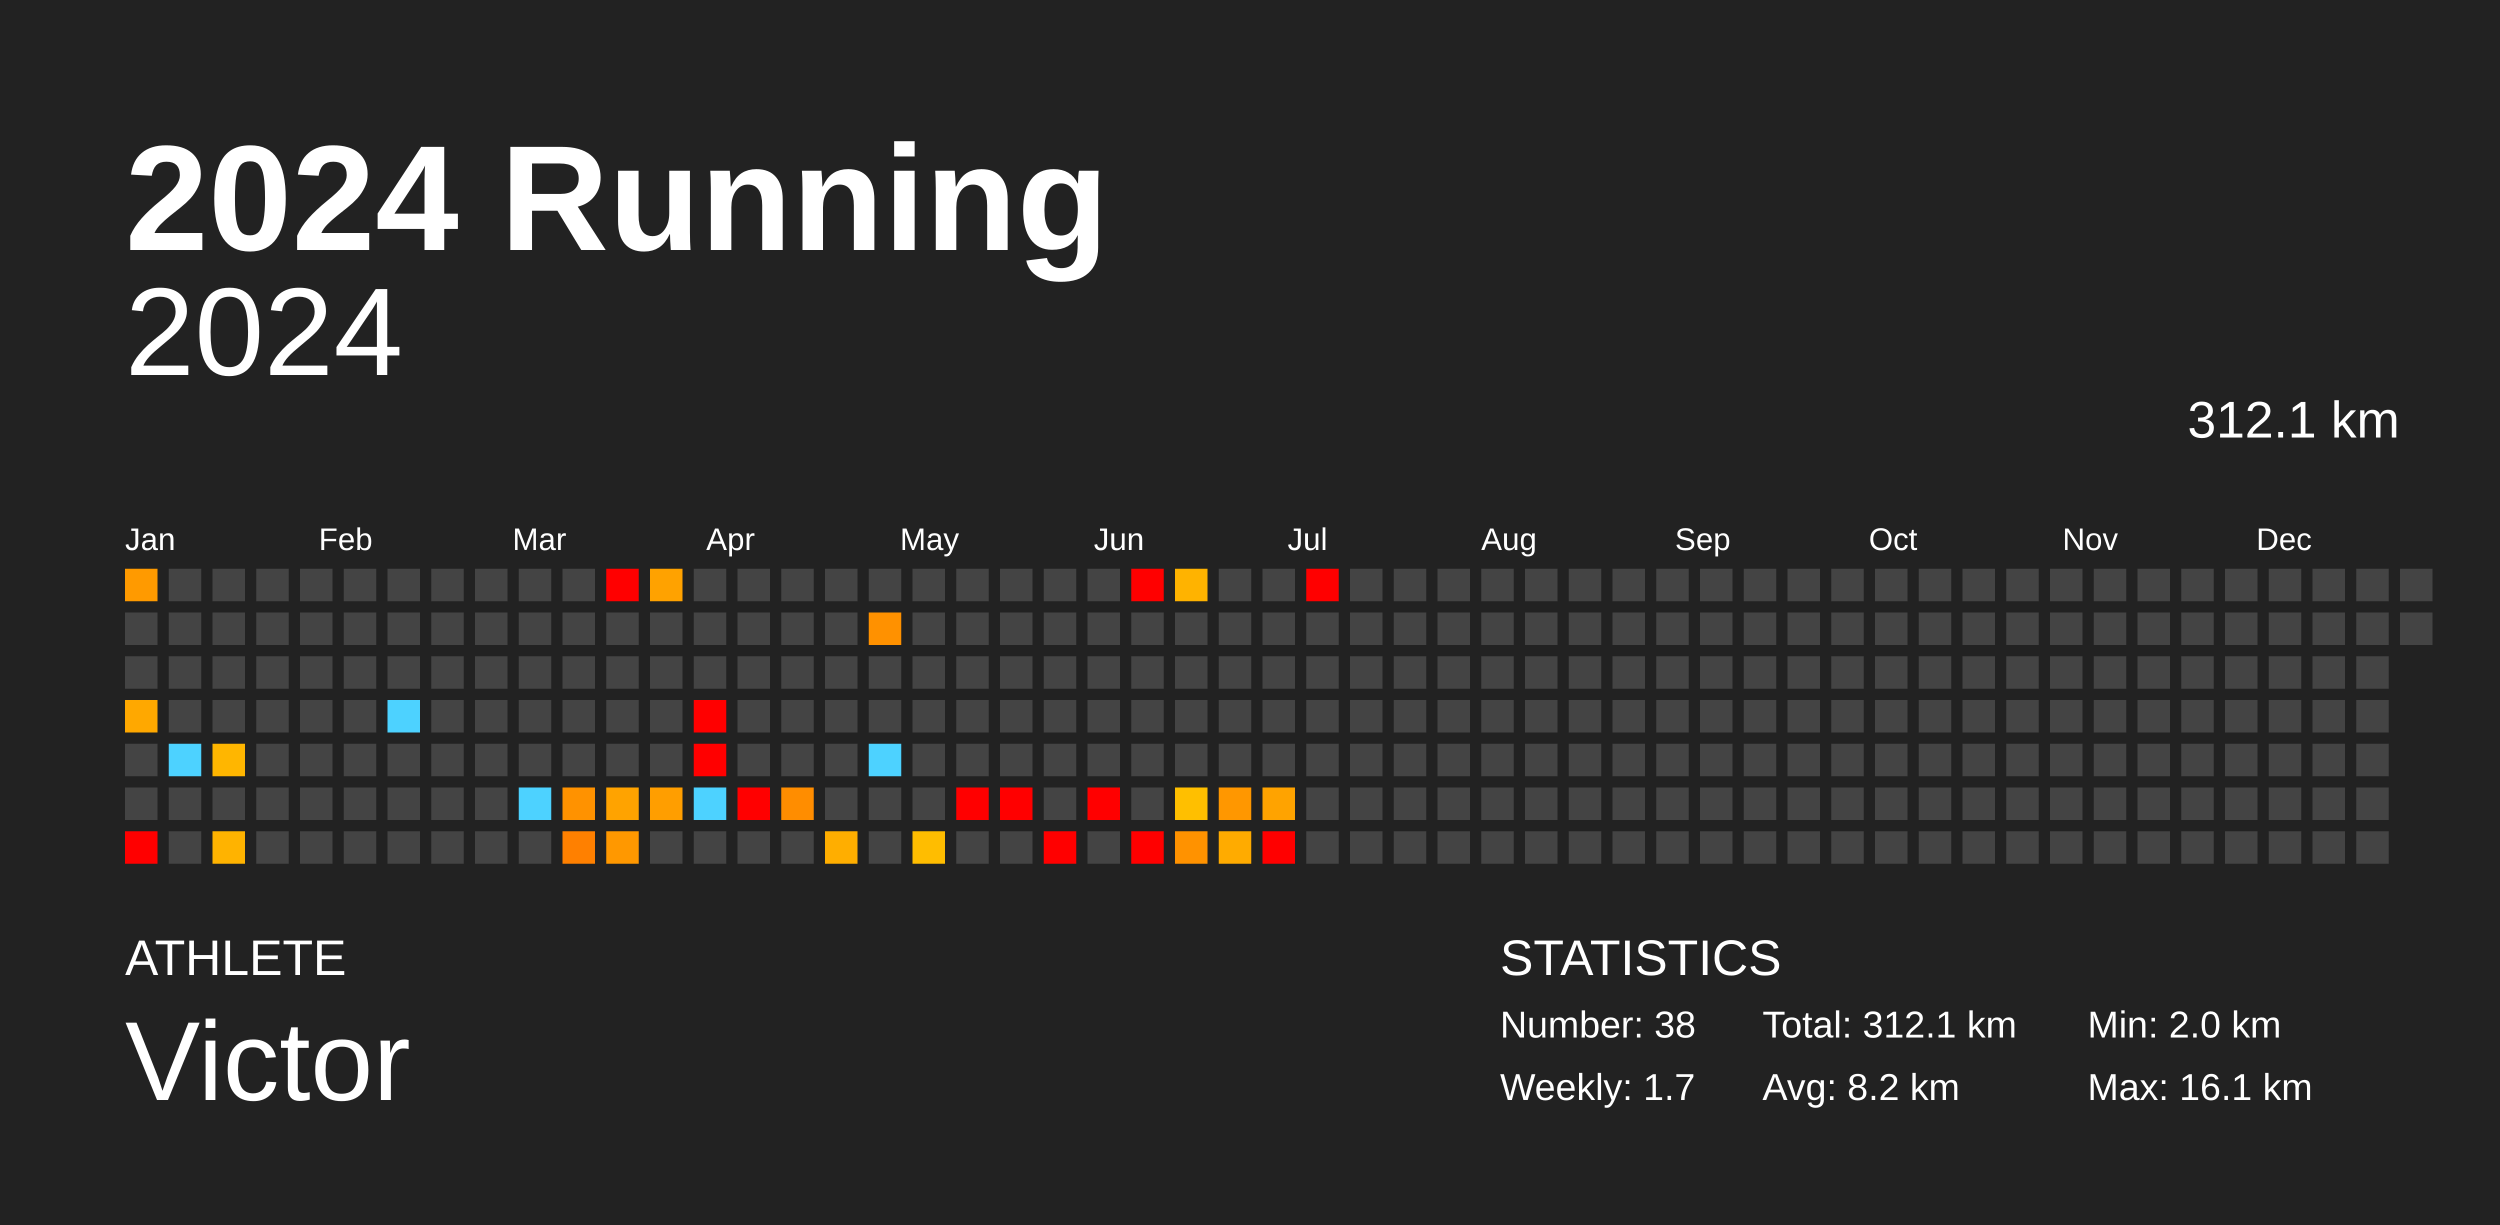
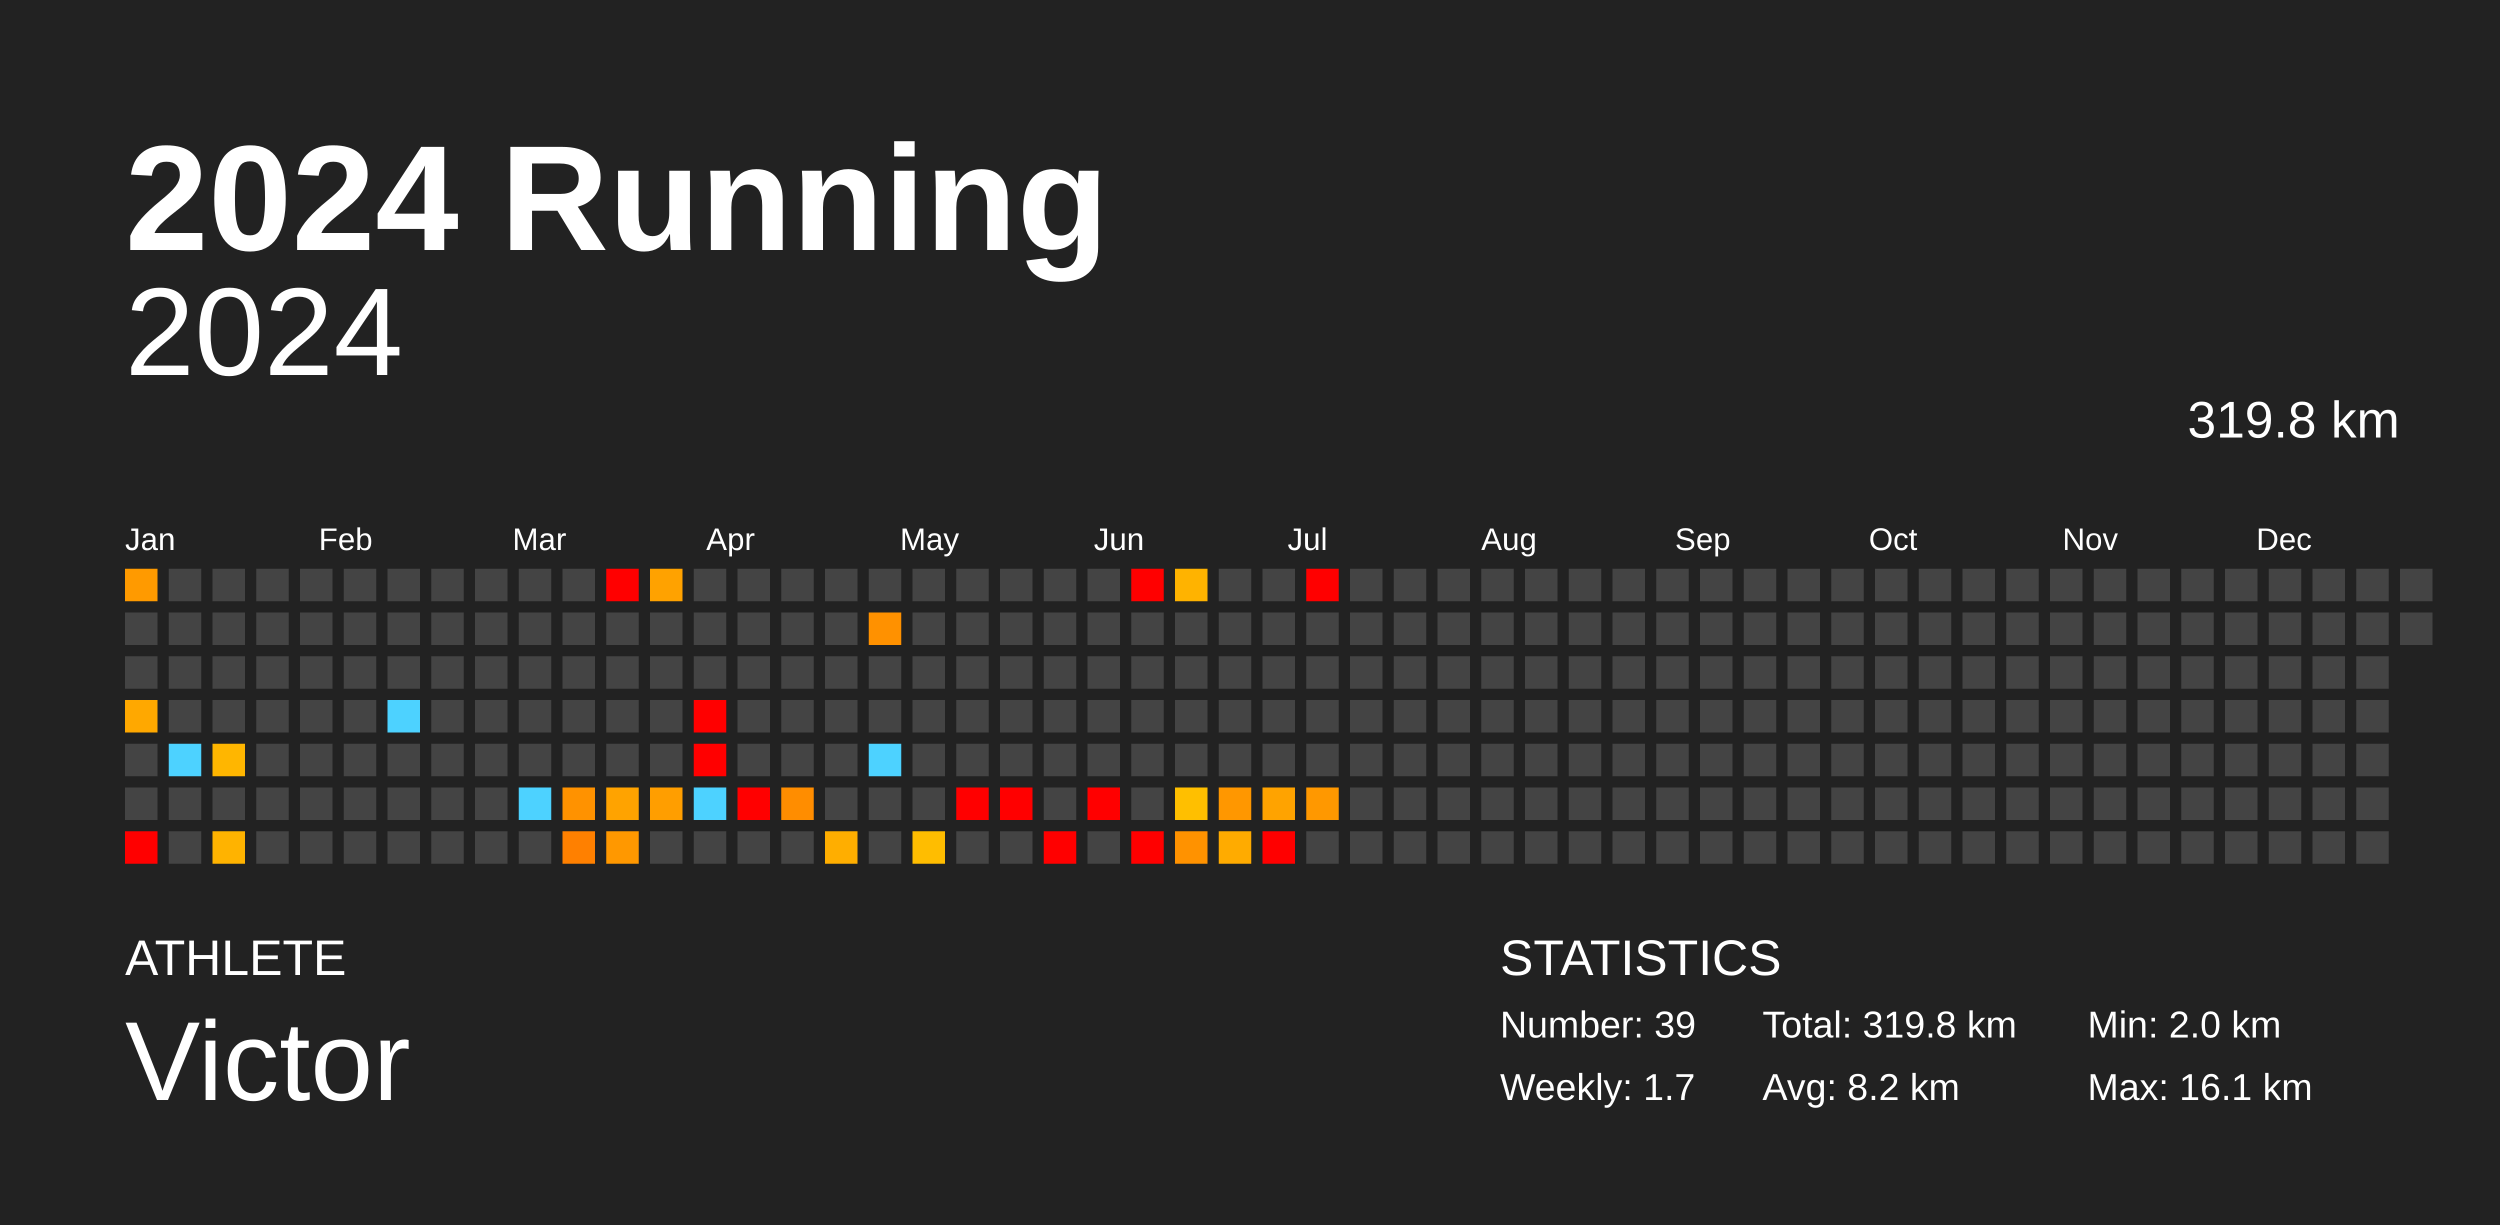
<svg xmlns="http://www.w3.org/2000/svg" baseProfile="full" height="98mm" version="1.1" viewBox="0,0,200,98" width="200mm">
  <defs />
  <rect fill="#222222" height="98" width="200" x="0" y="0" />
  <text fill="#FFFFFF" style="font-size:12px; font-family:Arial; font-weight:bold;" x="10" y="20">2024 Running</text>
  <text fill="#FFFFFF" style="font-size:4px; font-family:Arial" x="10" y="78">ATHLETE</text>
  <text fill="#FFFFFF" style="font-size:9px; font-family:Arial" x="10" y="88">Victor</text>
  <text fill="#FFFFFF" style="font-size:4px; font-family:Arial" x="120" y="78">STATISTICS</text>
-   <text fill="#FFFFFF" style="font-size:3px; font-family:Arial" x="120" y="83">Number: 38</text>
+   <text fill="#FFFFFF" style="font-size:3px; font-family:Arial" x="120" y="83">Number: 39</text>
  <text fill="#FFFFFF" style="font-size:3px; font-family:Arial" x="120" y="88">Weekly: 1.7</text>
-   <text fill="#FFFFFF" style="font-size:3px; font-family:Arial" x="141" y="83">Total: 312.1 km</text>
+   <text fill="#FFFFFF" style="font-size:3px; font-family:Arial" x="141" y="83">Total: 319.8 km</text>
  <text fill="#FFFFFF" style="font-size:3px; font-family:Arial" x="141" y="88">Avg: 8.2 km</text>
  <text fill="#FFFFFF" style="font-size:3px; font-family:Arial" x="167" y="83">Min: 2.0 km</text>
  <text fill="#FFFFFF" style="font-size:3px; font-family:Arial" x="167" y="88">Max: 16.1 km</text>
  <text alignment-baseline="hanging" fill="#FFFFFF" style="font-size:10.0px; font-family:Arial;" x="10" y="30">2024</text>
-   <text alignment-baseline="hanging" fill="#FFFFFF" style="font-size:4.125px; font-family:Arial;" x="175" y="35">312.1 km</text>
+   <text alignment-baseline="hanging" fill="#FFFFFF" style="font-size:4.125px; font-family:Arial;" x="175" y="35">319.8 km</text>
  <text fill="#FFFFFF" style="font-size:2.5px; font-family:Arial" x="10.0" y="44">Jan</text>
  <text fill="#FFFFFF" style="font-size:2.5px; font-family:Arial" x="25.5" y="44">Feb</text>
  <text fill="#FFFFFF" style="font-size:2.5px; font-family:Arial" x="41.0" y="44">Mar</text>
  <text fill="#FFFFFF" style="font-size:2.5px; font-family:Arial" x="56.5" y="44">Apr</text>
  <text fill="#FFFFFF" style="font-size:2.5px; font-family:Arial" x="72.0" y="44">May</text>
  <text fill="#FFFFFF" style="font-size:2.5px; font-family:Arial" x="87.5" y="44">Jun</text>
  <text fill="#FFFFFF" style="font-size:2.5px; font-family:Arial" x="103.0" y="44">Jul</text>
  <text fill="#FFFFFF" style="font-size:2.5px; font-family:Arial" x="118.5" y="44">Aug</text>
  <text fill="#FFFFFF" style="font-size:2.5px; font-family:Arial" x="134.0" y="44">Sep</text>
  <text fill="#FFFFFF" style="font-size:2.5px; font-family:Arial" x="149.5" y="44">Oct</text>
  <text fill="#FFFFFF" style="font-size:2.5px; font-family:Arial" x="165.0" y="44">Nov</text>
  <text fill="#FFFFFF" style="font-size:2.5px; font-family:Arial" x="180.5" y="44">Dec</text>
  <rect fill="#ff9a00" height="2.6" width="2.6" x="10.0" y="45.5" />
  <rect fill="#444444" height="2.6" width="2.6" x="10.0" y="49.0" />
  <rect fill="#444444" height="2.6" width="2.6" x="10.0" y="52.5" />
  <rect fill="#ffa800" height="2.6" width="2.6" x="10.0" y="56.0" />
  <rect fill="#444444" height="2.6" width="2.6" x="10.0" y="59.5" />
  <rect fill="#444444" height="2.6" width="2.6" x="10.0" y="63.0" />
  <rect fill="red" height="2.6" width="2.6" x="10.0" y="66.5" />
  <rect fill="#444444" height="2.6" width="2.6" x="13.5" y="45.5" />
  <rect fill="#444444" height="2.6" width="2.6" x="13.5" y="49.0" />
  <rect fill="#444444" height="2.6" width="2.6" x="13.5" y="52.5" />
  <rect fill="#444444" height="2.6" width="2.6" x="13.5" y="56.0" />
  <rect fill="#4dd2ff" height="2.6" width="2.6" x="13.5" y="59.5" />
  <rect fill="#444444" height="2.6" width="2.6" x="13.5" y="63.0" />
  <rect fill="#444444" height="2.6" width="2.6" x="13.5" y="66.5" />
  <rect fill="#444444" height="2.6" width="2.6" x="17.0" y="45.5" />
  <rect fill="#444444" height="2.6" width="2.6" x="17.0" y="49.0" />
  <rect fill="#444444" height="2.6" width="2.6" x="17.0" y="52.5" />
  <rect fill="#444444" height="2.6" width="2.6" x="17.0" y="56.0" />
  <rect fill="#ffb600" height="2.6" width="2.6" x="17.0" y="59.5" />
  <rect fill="#444444" height="2.6" width="2.6" x="17.0" y="63.0" />
  <rect fill="#ffb300" height="2.6" width="2.6" x="17.0" y="66.5" />
  <rect fill="#444444" height="2.6" width="2.6" x="20.5" y="45.5" />
  <rect fill="#444444" height="2.6" width="2.6" x="20.5" y="49.0" />
  <rect fill="#444444" height="2.6" width="2.6" x="20.5" y="52.5" />
  <rect fill="#444444" height="2.6" width="2.6" x="20.5" y="56.0" />
  <rect fill="#444444" height="2.6" width="2.6" x="20.5" y="59.5" />
  <rect fill="#444444" height="2.6" width="2.6" x="20.5" y="63.0" />
  <rect fill="#444444" height="2.6" width="2.6" x="20.5" y="66.5" />
  <rect fill="#444444" height="2.6" width="2.6" x="24.0" y="45.5" />
  <rect fill="#444444" height="2.6" width="2.6" x="24.0" y="49.0" />
  <rect fill="#444444" height="2.6" width="2.6" x="24.0" y="52.5" />
  <rect fill="#444444" height="2.6" width="2.6" x="24.0" y="56.0" />
  <rect fill="#444444" height="2.6" width="2.6" x="24.0" y="59.5" />
  <rect fill="#444444" height="2.6" width="2.6" x="24.0" y="63.0" />
  <rect fill="#444444" height="2.6" width="2.6" x="24.0" y="66.5" />
  <rect fill="#444444" height="2.6" width="2.6" x="27.5" y="45.5" />
  <rect fill="#444444" height="2.6" width="2.6" x="27.5" y="49.0" />
  <rect fill="#444444" height="2.6" width="2.6" x="27.5" y="52.5" />
  <rect fill="#444444" height="2.6" width="2.6" x="27.5" y="56.0" />
  <rect fill="#444444" height="2.6" width="2.6" x="27.5" y="59.5" />
  <rect fill="#444444" height="2.6" width="2.6" x="27.5" y="63.0" />
  <rect fill="#444444" height="2.6" width="2.6" x="27.5" y="66.5" />
  <rect fill="#444444" height="2.6" width="2.6" x="31.0" y="45.5" />
  <rect fill="#444444" height="2.6" width="2.6" x="31.0" y="49.0" />
  <rect fill="#444444" height="2.6" width="2.6" x="31.0" y="52.5" />
  <rect fill="#4dd2ff" height="2.6" width="2.6" x="31.0" y="56.0" />
  <rect fill="#444444" height="2.6" width="2.6" x="31.0" y="59.5" />
  <rect fill="#444444" height="2.6" width="2.6" x="31.0" y="63.0" />
  <rect fill="#444444" height="2.6" width="2.6" x="31.0" y="66.5" />
  <rect fill="#444444" height="2.6" width="2.6" x="34.5" y="45.5" />
  <rect fill="#444444" height="2.6" width="2.6" x="34.5" y="49.0" />
  <rect fill="#444444" height="2.6" width="2.6" x="34.5" y="52.5" />
  <rect fill="#444444" height="2.6" width="2.6" x="34.5" y="56.0" />
  <rect fill="#444444" height="2.6" width="2.6" x="34.5" y="59.5" />
  <rect fill="#444444" height="2.6" width="2.6" x="34.5" y="63.0" />
  <rect fill="#444444" height="2.6" width="2.6" x="34.5" y="66.5" />
  <rect fill="#444444" height="2.6" width="2.6" x="38.0" y="45.5" />
  <rect fill="#444444" height="2.6" width="2.6" x="38.0" y="49.0" />
  <rect fill="#444444" height="2.6" width="2.6" x="38.0" y="52.5" />
  <rect fill="#444444" height="2.6" width="2.6" x="38.0" y="56.0" />
  <rect fill="#444444" height="2.6" width="2.6" x="38.0" y="59.5" />
  <rect fill="#444444" height="2.6" width="2.6" x="38.0" y="63.0" />
  <rect fill="#444444" height="2.6" width="2.6" x="38.0" y="66.5" />
  <rect fill="#444444" height="2.6" width="2.6" x="41.5" y="45.5" />
  <rect fill="#444444" height="2.6" width="2.6" x="41.5" y="49.0" />
  <rect fill="#444444" height="2.6" width="2.6" x="41.5" y="52.5" />
  <rect fill="#444444" height="2.6" width="2.6" x="41.5" y="56.0" />
  <rect fill="#444444" height="2.6" width="2.6" x="41.5" y="59.5" />
  <rect fill="#4dd2ff" height="2.6" width="2.6" x="41.5" y="63.0" />
  <rect fill="#444444" height="2.6" width="2.6" x="41.5" y="66.5" />
  <rect fill="#444444" height="2.6" width="2.6" x="45.0" y="45.5" />
  <rect fill="#444444" height="2.6" width="2.6" x="45.0" y="49.0" />
  <rect fill="#444444" height="2.6" width="2.6" x="45.0" y="52.5" />
  <rect fill="#444444" height="2.6" width="2.6" x="45.0" y="56.0" />
  <rect fill="#444444" height="2.6" width="2.6" x="45.0" y="59.5" />
  <rect fill="#ff9200" height="2.6" width="2.6" x="45.0" y="63.0" />
  <rect fill="#ff8000" height="2.6" width="2.6" x="45.0" y="66.5" />
  <rect fill="red" height="2.6" width="2.6" x="48.5" y="45.5" />
  <rect fill="#444444" height="2.6" width="2.6" x="48.5" y="49.0" />
  <rect fill="#444444" height="2.6" width="2.6" x="48.5" y="52.5" />
  <rect fill="#444444" height="2.6" width="2.6" x="48.5" y="56.0" />
  <rect fill="#444444" height="2.6" width="2.6" x="48.5" y="59.5" />
  <rect fill="#ffa300" height="2.6" width="2.6" x="48.5" y="63.0" />
  <rect fill="#ff9800" height="2.6" width="2.6" x="48.5" y="66.5" />
  <rect fill="#ffa200" height="2.6" width="2.6" x="52.0" y="45.5" />
  <rect fill="#444444" height="2.6" width="2.6" x="52.0" y="49.0" />
  <rect fill="#444444" height="2.6" width="2.6" x="52.0" y="52.5" />
  <rect fill="#444444" height="2.6" width="2.6" x="52.0" y="56.0" />
  <rect fill="#444444" height="2.6" width="2.6" x="52.0" y="59.5" />
  <rect fill="#ff9e00" height="2.6" width="2.6" x="52.0" y="63.0" />
  <rect fill="#444444" height="2.6" width="2.6" x="52.0" y="66.5" />
  <rect fill="#444444" height="2.6" width="2.6" x="55.5" y="45.5" />
  <rect fill="#444444" height="2.6" width="2.6" x="55.5" y="49.0" />
  <rect fill="#444444" height="2.6" width="2.6" x="55.5" y="52.5" />
  <rect fill="red" height="2.6" width="2.6" x="55.5" y="56.0" />
  <rect fill="red" height="2.6" width="2.6" x="55.5" y="59.5" />
  <rect fill="#4dd2ff" height="2.6" width="2.6" x="55.5" y="63.0" />
  <rect fill="#444444" height="2.6" width="2.6" x="55.5" y="66.5" />
  <rect fill="#444444" height="2.6" width="2.6" x="59.0" y="45.5" />
  <rect fill="#444444" height="2.6" width="2.6" x="59.0" y="49.0" />
  <rect fill="#444444" height="2.6" width="2.6" x="59.0" y="52.5" />
  <rect fill="#444444" height="2.6" width="2.6" x="59.0" y="56.0" />
  <rect fill="#444444" height="2.6" width="2.6" x="59.0" y="59.5" />
  <rect fill="red" height="2.6" width="2.6" x="59.0" y="63.0" />
  <rect fill="#444444" height="2.6" width="2.6" x="59.0" y="66.5" />
  <rect fill="#444444" height="2.6" width="2.6" x="62.5" y="45.5" />
  <rect fill="#444444" height="2.6" width="2.6" x="62.5" y="49.0" />
  <rect fill="#444444" height="2.6" width="2.6" x="62.5" y="52.5" />
  <rect fill="#444444" height="2.6" width="2.6" x="62.5" y="56.0" />
  <rect fill="#444444" height="2.6" width="2.6" x="62.5" y="59.5" />
  <rect fill="#ff8d00" height="2.6" width="2.6" x="62.5" y="63.0" />
  <rect fill="#444444" height="2.6" width="2.6" x="62.5" y="66.5" />
  <rect fill="#444444" height="2.6" width="2.6" x="66.0" y="45.5" />
  <rect fill="#444444" height="2.6" width="2.6" x="66.0" y="49.0" />
  <rect fill="#444444" height="2.6" width="2.6" x="66.0" y="52.5" />
  <rect fill="#444444" height="2.6" width="2.6" x="66.0" y="56.0" />
  <rect fill="#444444" height="2.6" width="2.6" x="66.0" y="59.5" />
  <rect fill="#444444" height="2.6" width="2.6" x="66.0" y="63.0" />
  <rect fill="#ffae00" height="2.6" width="2.6" x="66.0" y="66.5" />
  <rect fill="#444444" height="2.6" width="2.6" x="69.5" y="45.5" />
  <rect fill="#ff9100" height="2.6" width="2.6" x="69.5" y="49.0" />
  <rect fill="#444444" height="2.6" width="2.6" x="69.5" y="52.5" />
  <rect fill="#444444" height="2.6" width="2.6" x="69.5" y="56.0" />
  <rect fill="#4dd2ff" height="2.6" width="2.6" x="69.5" y="59.5" />
  <rect fill="#444444" height="2.6" width="2.6" x="69.5" y="63.0" />
  <rect fill="#444444" height="2.6" width="2.6" x="69.5" y="66.5" />
  <rect fill="#444444" height="2.6" width="2.6" x="73.0" y="45.5" />
  <rect fill="#444444" height="2.6" width="2.6" x="73.0" y="49.0" />
  <rect fill="#444444" height="2.6" width="2.6" x="73.0" y="52.5" />
  <rect fill="#444444" height="2.6" width="2.6" x="73.0" y="56.0" />
  <rect fill="#444444" height="2.6" width="2.6" x="73.0" y="59.5" />
  <rect fill="#444444" height="2.6" width="2.6" x="73.0" y="63.0" />
  <rect fill="#ffbd00" height="2.6" width="2.6" x="73.0" y="66.5" />
  <rect fill="#444444" height="2.6" width="2.6" x="76.5" y="45.5" />
  <rect fill="#444444" height="2.6" width="2.6" x="76.5" y="49.0" />
  <rect fill="#444444" height="2.6" width="2.6" x="76.5" y="52.5" />
  <rect fill="#444444" height="2.6" width="2.6" x="76.5" y="56.0" />
  <rect fill="#444444" height="2.6" width="2.6" x="76.5" y="59.5" />
  <rect fill="red" height="2.6" width="2.6" x="76.5" y="63.0" />
  <rect fill="#444444" height="2.6" width="2.6" x="76.5" y="66.5" />
  <rect fill="#444444" height="2.6" width="2.6" x="80.0" y="45.5" />
  <rect fill="#444444" height="2.6" width="2.6" x="80.0" y="49.0" />
  <rect fill="#444444" height="2.6" width="2.6" x="80.0" y="52.5" />
  <rect fill="#444444" height="2.6" width="2.6" x="80.0" y="56.0" />
  <rect fill="#444444" height="2.6" width="2.6" x="80.0" y="59.5" />
  <rect fill="red" height="2.6" width="2.6" x="80.0" y="63.0" />
  <rect fill="#444444" height="2.6" width="2.6" x="80.0" y="66.5" />
  <rect fill="#444444" height="2.6" width="2.6" x="83.5" y="45.5" />
  <rect fill="#444444" height="2.6" width="2.6" x="83.5" y="49.0" />
  <rect fill="#444444" height="2.6" width="2.6" x="83.5" y="52.5" />
  <rect fill="#444444" height="2.6" width="2.6" x="83.5" y="56.0" />
  <rect fill="#444444" height="2.6" width="2.6" x="83.5" y="59.5" />
  <rect fill="#444444" height="2.6" width="2.6" x="83.5" y="63.0" />
  <rect fill="red" height="2.6" width="2.6" x="83.5" y="66.5" />
  <rect fill="#444444" height="2.6" width="2.6" x="87.0" y="45.5" />
  <rect fill="#444444" height="2.6" width="2.6" x="87.0" y="49.0" />
  <rect fill="#444444" height="2.6" width="2.6" x="87.0" y="52.5" />
  <rect fill="#444444" height="2.6" width="2.6" x="87.0" y="56.0" />
  <rect fill="#444444" height="2.6" width="2.6" x="87.0" y="59.5" />
  <rect fill="red" height="2.6" width="2.6" x="87.0" y="63.0" />
  <rect fill="#444444" height="2.6" width="2.6" x="87.0" y="66.5" />
  <rect fill="red" height="2.6" width="2.6" x="90.5" y="45.5" />
  <rect fill="#444444" height="2.6" width="2.6" x="90.5" y="49.0" />
  <rect fill="#444444" height="2.6" width="2.6" x="90.5" y="52.5" />
  <rect fill="#444444" height="2.6" width="2.6" x="90.5" y="56.0" />
  <rect fill="#444444" height="2.6" width="2.6" x="90.5" y="59.5" />
  <rect fill="#444444" height="2.6" width="2.6" x="90.5" y="63.0" />
  <rect fill="red" height="2.6" width="2.6" x="90.5" y="66.5" />
  <rect fill="#ffb300" height="2.6" width="2.6" x="94.0" y="45.5" />
  <rect fill="#444444" height="2.6" width="2.6" x="94.0" y="49.0" />
  <rect fill="#444444" height="2.6" width="2.6" x="94.0" y="52.5" />
  <rect fill="#444444" height="2.6" width="2.6" x="94.0" y="56.0" />
  <rect fill="#444444" height="2.6" width="2.6" x="94.0" y="59.5" />
  <rect fill="#ffbf00" height="2.6" width="2.6" x="94.0" y="63.0" />
  <rect fill="#ff9200" height="2.6" width="2.6" x="94.0" y="66.5" />
  <rect fill="#444444" height="2.6" width="2.6" x="97.5" y="45.5" />
  <rect fill="#444444" height="2.6" width="2.6" x="97.5" y="49.0" />
  <rect fill="#444444" height="2.6" width="2.6" x="97.5" y="52.5" />
  <rect fill="#444444" height="2.6" width="2.6" x="97.5" y="56.0" />
  <rect fill="#444444" height="2.6" width="2.6" x="97.5" y="59.5" />
  <rect fill="#ff9700" height="2.6" width="2.6" x="97.5" y="63.0" />
  <rect fill="#ffab00" height="2.6" width="2.6" x="97.5" y="66.5" />
  <rect fill="#444444" height="2.6" width="2.6" x="101.0" y="45.5" />
  <rect fill="#444444" height="2.6" width="2.6" x="101.0" y="49.0" />
  <rect fill="#444444" height="2.6" width="2.6" x="101.0" y="52.5" />
  <rect fill="#444444" height="2.6" width="2.6" x="101.0" y="56.0" />
  <rect fill="#444444" height="2.6" width="2.6" x="101.0" y="59.5" />
  <rect fill="#ffa300" height="2.6" width="2.6" x="101.0" y="63.0" />
  <rect fill="red" height="2.6" width="2.6" x="101.0" y="66.5" />
  <rect fill="red" height="2.6" width="2.6" x="104.5" y="45.5" />
  <rect fill="#444444" height="2.6" width="2.6" x="104.5" y="49.0" />
  <rect fill="#444444" height="2.6" width="2.6" x="104.5" y="52.5" />
  <rect fill="#444444" height="2.6" width="2.6" x="104.5" y="56.0" />
  <rect fill="#444444" height="2.6" width="2.6" x="104.5" y="59.5" />
-   <rect fill="#444444" height="2.6" width="2.6" x="104.5" y="63.0" />
+   <rect fill="#ff9800" height="2.6" width="2.6" x="104.5" y="63.0" />
  <rect fill="#444444" height="2.6" width="2.6" x="104.5" y="66.5" />
  <rect fill="#444444" height="2.6" width="2.6" x="108.0" y="45.5" />
  <rect fill="#444444" height="2.6" width="2.6" x="108.0" y="49.0" />
  <rect fill="#444444" height="2.6" width="2.6" x="108.0" y="52.5" />
  <rect fill="#444444" height="2.6" width="2.6" x="108.0" y="56.0" />
  <rect fill="#444444" height="2.6" width="2.6" x="108.0" y="59.5" />
  <rect fill="#444444" height="2.6" width="2.6" x="108.0" y="63.0" />
  <rect fill="#444444" height="2.6" width="2.6" x="108.0" y="66.5" />
  <rect fill="#444444" height="2.6" width="2.6" x="111.5" y="45.5" />
  <rect fill="#444444" height="2.6" width="2.6" x="111.5" y="49.0" />
  <rect fill="#444444" height="2.6" width="2.6" x="111.5" y="52.5" />
  <rect fill="#444444" height="2.6" width="2.6" x="111.5" y="56.0" />
  <rect fill="#444444" height="2.6" width="2.6" x="111.5" y="59.5" />
  <rect fill="#444444" height="2.6" width="2.6" x="111.5" y="63.0" />
  <rect fill="#444444" height="2.6" width="2.6" x="111.5" y="66.5" />
  <rect fill="#444444" height="2.6" width="2.6" x="115.0" y="45.5" />
  <rect fill="#444444" height="2.6" width="2.6" x="115.0" y="49.0" />
  <rect fill="#444444" height="2.6" width="2.6" x="115.0" y="52.5" />
  <rect fill="#444444" height="2.6" width="2.6" x="115.0" y="56.0" />
  <rect fill="#444444" height="2.6" width="2.6" x="115.0" y="59.5" />
  <rect fill="#444444" height="2.6" width="2.6" x="115.0" y="63.0" />
  <rect fill="#444444" height="2.6" width="2.6" x="115.0" y="66.5" />
  <rect fill="#444444" height="2.6" width="2.6" x="118.5" y="45.5" />
  <rect fill="#444444" height="2.6" width="2.6" x="118.5" y="49.0" />
  <rect fill="#444444" height="2.6" width="2.6" x="118.5" y="52.5" />
  <rect fill="#444444" height="2.6" width="2.6" x="118.5" y="56.0" />
  <rect fill="#444444" height="2.6" width="2.6" x="118.5" y="59.5" />
  <rect fill="#444444" height="2.6" width="2.6" x="118.5" y="63.0" />
  <rect fill="#444444" height="2.6" width="2.6" x="118.5" y="66.5" />
  <rect fill="#444444" height="2.6" width="2.6" x="122.0" y="45.5" />
  <rect fill="#444444" height="2.6" width="2.6" x="122.0" y="49.0" />
  <rect fill="#444444" height="2.6" width="2.6" x="122.0" y="52.5" />
  <rect fill="#444444" height="2.6" width="2.6" x="122.0" y="56.0" />
  <rect fill="#444444" height="2.6" width="2.6" x="122.0" y="59.5" />
  <rect fill="#444444" height="2.6" width="2.6" x="122.0" y="63.0" />
  <rect fill="#444444" height="2.6" width="2.6" x="122.0" y="66.5" />
  <rect fill="#444444" height="2.6" width="2.6" x="125.5" y="45.5" />
  <rect fill="#444444" height="2.6" width="2.6" x="125.5" y="49.0" />
  <rect fill="#444444" height="2.6" width="2.6" x="125.5" y="52.5" />
  <rect fill="#444444" height="2.6" width="2.6" x="125.5" y="56.0" />
  <rect fill="#444444" height="2.6" width="2.6" x="125.5" y="59.5" />
  <rect fill="#444444" height="2.6" width="2.6" x="125.5" y="63.0" />
  <rect fill="#444444" height="2.6" width="2.6" x="125.5" y="66.5" />
  <rect fill="#444444" height="2.6" width="2.6" x="129.0" y="45.5" />
  <rect fill="#444444" height="2.6" width="2.6" x="129.0" y="49.0" />
  <rect fill="#444444" height="2.6" width="2.6" x="129.0" y="52.5" />
  <rect fill="#444444" height="2.6" width="2.6" x="129.0" y="56.0" />
  <rect fill="#444444" height="2.6" width="2.6" x="129.0" y="59.5" />
  <rect fill="#444444" height="2.6" width="2.6" x="129.0" y="63.0" />
  <rect fill="#444444" height="2.6" width="2.6" x="129.0" y="66.5" />
  <rect fill="#444444" height="2.6" width="2.6" x="132.5" y="45.5" />
  <rect fill="#444444" height="2.6" width="2.6" x="132.5" y="49.0" />
  <rect fill="#444444" height="2.6" width="2.6" x="132.5" y="52.5" />
  <rect fill="#444444" height="2.6" width="2.6" x="132.5" y="56.0" />
  <rect fill="#444444" height="2.6" width="2.6" x="132.5" y="59.5" />
  <rect fill="#444444" height="2.6" width="2.6" x="132.5" y="63.0" />
  <rect fill="#444444" height="2.6" width="2.6" x="132.5" y="66.5" />
  <rect fill="#444444" height="2.6" width="2.6" x="136.0" y="45.5" />
  <rect fill="#444444" height="2.6" width="2.6" x="136.0" y="49.0" />
  <rect fill="#444444" height="2.6" width="2.6" x="136.0" y="52.5" />
  <rect fill="#444444" height="2.6" width="2.6" x="136.0" y="56.0" />
  <rect fill="#444444" height="2.6" width="2.6" x="136.0" y="59.5" />
  <rect fill="#444444" height="2.6" width="2.6" x="136.0" y="63.0" />
  <rect fill="#444444" height="2.6" width="2.6" x="136.0" y="66.5" />
  <rect fill="#444444" height="2.6" width="2.6" x="139.5" y="45.5" />
  <rect fill="#444444" height="2.6" width="2.6" x="139.5" y="49.0" />
  <rect fill="#444444" height="2.6" width="2.6" x="139.5" y="52.5" />
  <rect fill="#444444" height="2.6" width="2.6" x="139.5" y="56.0" />
  <rect fill="#444444" height="2.6" width="2.6" x="139.5" y="59.5" />
  <rect fill="#444444" height="2.6" width="2.6" x="139.5" y="63.0" />
  <rect fill="#444444" height="2.6" width="2.6" x="139.5" y="66.5" />
  <rect fill="#444444" height="2.6" width="2.6" x="143.0" y="45.5" />
  <rect fill="#444444" height="2.6" width="2.6" x="143.0" y="49.0" />
  <rect fill="#444444" height="2.6" width="2.6" x="143.0" y="52.5" />
  <rect fill="#444444" height="2.6" width="2.6" x="143.0" y="56.0" />
  <rect fill="#444444" height="2.6" width="2.6" x="143.0" y="59.5" />
  <rect fill="#444444" height="2.6" width="2.6" x="143.0" y="63.0" />
  <rect fill="#444444" height="2.6" width="2.6" x="143.0" y="66.5" />
  <rect fill="#444444" height="2.6" width="2.6" x="146.5" y="45.5" />
  <rect fill="#444444" height="2.6" width="2.6" x="146.5" y="49.0" />
  <rect fill="#444444" height="2.6" width="2.6" x="146.5" y="52.5" />
  <rect fill="#444444" height="2.6" width="2.6" x="146.5" y="56.0" />
  <rect fill="#444444" height="2.6" width="2.6" x="146.5" y="59.5" />
  <rect fill="#444444" height="2.6" width="2.6" x="146.5" y="63.0" />
  <rect fill="#444444" height="2.6" width="2.6" x="146.5" y="66.5" />
  <rect fill="#444444" height="2.6" width="2.6" x="150.0" y="45.5" />
  <rect fill="#444444" height="2.6" width="2.6" x="150.0" y="49.0" />
  <rect fill="#444444" height="2.6" width="2.6" x="150.0" y="52.5" />
  <rect fill="#444444" height="2.6" width="2.6" x="150.0" y="56.0" />
  <rect fill="#444444" height="2.6" width="2.6" x="150.0" y="59.5" />
  <rect fill="#444444" height="2.6" width="2.6" x="150.0" y="63.0" />
  <rect fill="#444444" height="2.6" width="2.6" x="150.0" y="66.5" />
  <rect fill="#444444" height="2.6" width="2.6" x="153.5" y="45.5" />
  <rect fill="#444444" height="2.6" width="2.6" x="153.5" y="49.0" />
  <rect fill="#444444" height="2.6" width="2.6" x="153.5" y="52.5" />
  <rect fill="#444444" height="2.6" width="2.6" x="153.5" y="56.0" />
  <rect fill="#444444" height="2.6" width="2.6" x="153.5" y="59.5" />
  <rect fill="#444444" height="2.6" width="2.6" x="153.5" y="63.0" />
  <rect fill="#444444" height="2.6" width="2.6" x="153.5" y="66.5" />
  <rect fill="#444444" height="2.6" width="2.6" x="157.0" y="45.5" />
  <rect fill="#444444" height="2.6" width="2.6" x="157.0" y="49.0" />
  <rect fill="#444444" height="2.6" width="2.6" x="157.0" y="52.5" />
  <rect fill="#444444" height="2.6" width="2.6" x="157.0" y="56.0" />
  <rect fill="#444444" height="2.6" width="2.6" x="157.0" y="59.5" />
  <rect fill="#444444" height="2.6" width="2.6" x="157.0" y="63.0" />
  <rect fill="#444444" height="2.6" width="2.6" x="157.0" y="66.5" />
  <rect fill="#444444" height="2.6" width="2.6" x="160.5" y="45.5" />
  <rect fill="#444444" height="2.6" width="2.6" x="160.5" y="49.0" />
  <rect fill="#444444" height="2.6" width="2.6" x="160.5" y="52.5" />
  <rect fill="#444444" height="2.6" width="2.6" x="160.5" y="56.0" />
  <rect fill="#444444" height="2.6" width="2.6" x="160.5" y="59.5" />
  <rect fill="#444444" height="2.6" width="2.6" x="160.5" y="63.0" />
  <rect fill="#444444" height="2.6" width="2.6" x="160.5" y="66.5" />
  <rect fill="#444444" height="2.6" width="2.6" x="164.0" y="45.5" />
  <rect fill="#444444" height="2.6" width="2.6" x="164.0" y="49.0" />
  <rect fill="#444444" height="2.6" width="2.6" x="164.0" y="52.5" />
  <rect fill="#444444" height="2.6" width="2.6" x="164.0" y="56.0" />
  <rect fill="#444444" height="2.6" width="2.6" x="164.0" y="59.5" />
  <rect fill="#444444" height="2.6" width="2.6" x="164.0" y="63.0" />
  <rect fill="#444444" height="2.6" width="2.6" x="164.0" y="66.5" />
  <rect fill="#444444" height="2.6" width="2.6" x="167.5" y="45.5" />
  <rect fill="#444444" height="2.6" width="2.6" x="167.5" y="49.0" />
  <rect fill="#444444" height="2.6" width="2.6" x="167.5" y="52.5" />
  <rect fill="#444444" height="2.6" width="2.6" x="167.5" y="56.0" />
  <rect fill="#444444" height="2.6" width="2.6" x="167.5" y="59.5" />
  <rect fill="#444444" height="2.6" width="2.6" x="167.5" y="63.0" />
  <rect fill="#444444" height="2.6" width="2.6" x="167.5" y="66.5" />
  <rect fill="#444444" height="2.6" width="2.6" x="171.0" y="45.5" />
  <rect fill="#444444" height="2.6" width="2.6" x="171.0" y="49.0" />
  <rect fill="#444444" height="2.6" width="2.6" x="171.0" y="52.5" />
  <rect fill="#444444" height="2.6" width="2.6" x="171.0" y="56.0" />
  <rect fill="#444444" height="2.6" width="2.6" x="171.0" y="59.5" />
  <rect fill="#444444" height="2.6" width="2.6" x="171.0" y="63.0" />
  <rect fill="#444444" height="2.6" width="2.6" x="171.0" y="66.5" />
  <rect fill="#444444" height="2.6" width="2.6" x="174.5" y="45.5" />
  <rect fill="#444444" height="2.6" width="2.6" x="174.5" y="49.0" />
  <rect fill="#444444" height="2.6" width="2.6" x="174.5" y="52.5" />
  <rect fill="#444444" height="2.6" width="2.6" x="174.5" y="56.0" />
  <rect fill="#444444" height="2.6" width="2.6" x="174.5" y="59.5" />
  <rect fill="#444444" height="2.6" width="2.6" x="174.5" y="63.0" />
  <rect fill="#444444" height="2.6" width="2.6" x="174.5" y="66.5" />
  <rect fill="#444444" height="2.6" width="2.6" x="178.0" y="45.5" />
  <rect fill="#444444" height="2.6" width="2.6" x="178.0" y="49.0" />
  <rect fill="#444444" height="2.6" width="2.6" x="178.0" y="52.5" />
  <rect fill="#444444" height="2.6" width="2.6" x="178.0" y="56.0" />
  <rect fill="#444444" height="2.6" width="2.6" x="178.0" y="59.5" />
  <rect fill="#444444" height="2.6" width="2.6" x="178.0" y="63.0" />
  <rect fill="#444444" height="2.6" width="2.6" x="178.0" y="66.5" />
  <rect fill="#444444" height="2.6" width="2.6" x="181.5" y="45.5" />
  <rect fill="#444444" height="2.6" width="2.6" x="181.5" y="49.0" />
  <rect fill="#444444" height="2.6" width="2.6" x="181.5" y="52.5" />
  <rect fill="#444444" height="2.6" width="2.6" x="181.5" y="56.0" />
  <rect fill="#444444" height="2.6" width="2.6" x="181.5" y="59.5" />
  <rect fill="#444444" height="2.6" width="2.6" x="181.5" y="63.0" />
  <rect fill="#444444" height="2.6" width="2.6" x="181.5" y="66.5" />
  <rect fill="#444444" height="2.6" width="2.6" x="185.0" y="45.5" />
  <rect fill="#444444" height="2.6" width="2.6" x="185.0" y="49.0" />
  <rect fill="#444444" height="2.6" width="2.6" x="185.0" y="52.5" />
  <rect fill="#444444" height="2.6" width="2.6" x="185.0" y="56.0" />
  <rect fill="#444444" height="2.6" width="2.6" x="185.0" y="59.5" />
  <rect fill="#444444" height="2.6" width="2.6" x="185.0" y="63.0" />
  <rect fill="#444444" height="2.6" width="2.6" x="185.0" y="66.5" />
  <rect fill="#444444" height="2.6" width="2.6" x="188.5" y="45.5" />
  <rect fill="#444444" height="2.6" width="2.6" x="188.5" y="49.0" />
  <rect fill="#444444" height="2.6" width="2.6" x="188.5" y="52.5" />
  <rect fill="#444444" height="2.6" width="2.6" x="188.5" y="56.0" />
  <rect fill="#444444" height="2.6" width="2.6" x="188.5" y="59.5" />
  <rect fill="#444444" height="2.6" width="2.6" x="188.5" y="63.0" />
  <rect fill="#444444" height="2.6" width="2.6" x="188.5" y="66.5" />
  <rect fill="#444444" height="2.6" width="2.6" x="192.0" y="45.5" />
  <rect fill="#444444" height="2.6" width="2.6" x="192.0" y="49.0" />
</svg>
